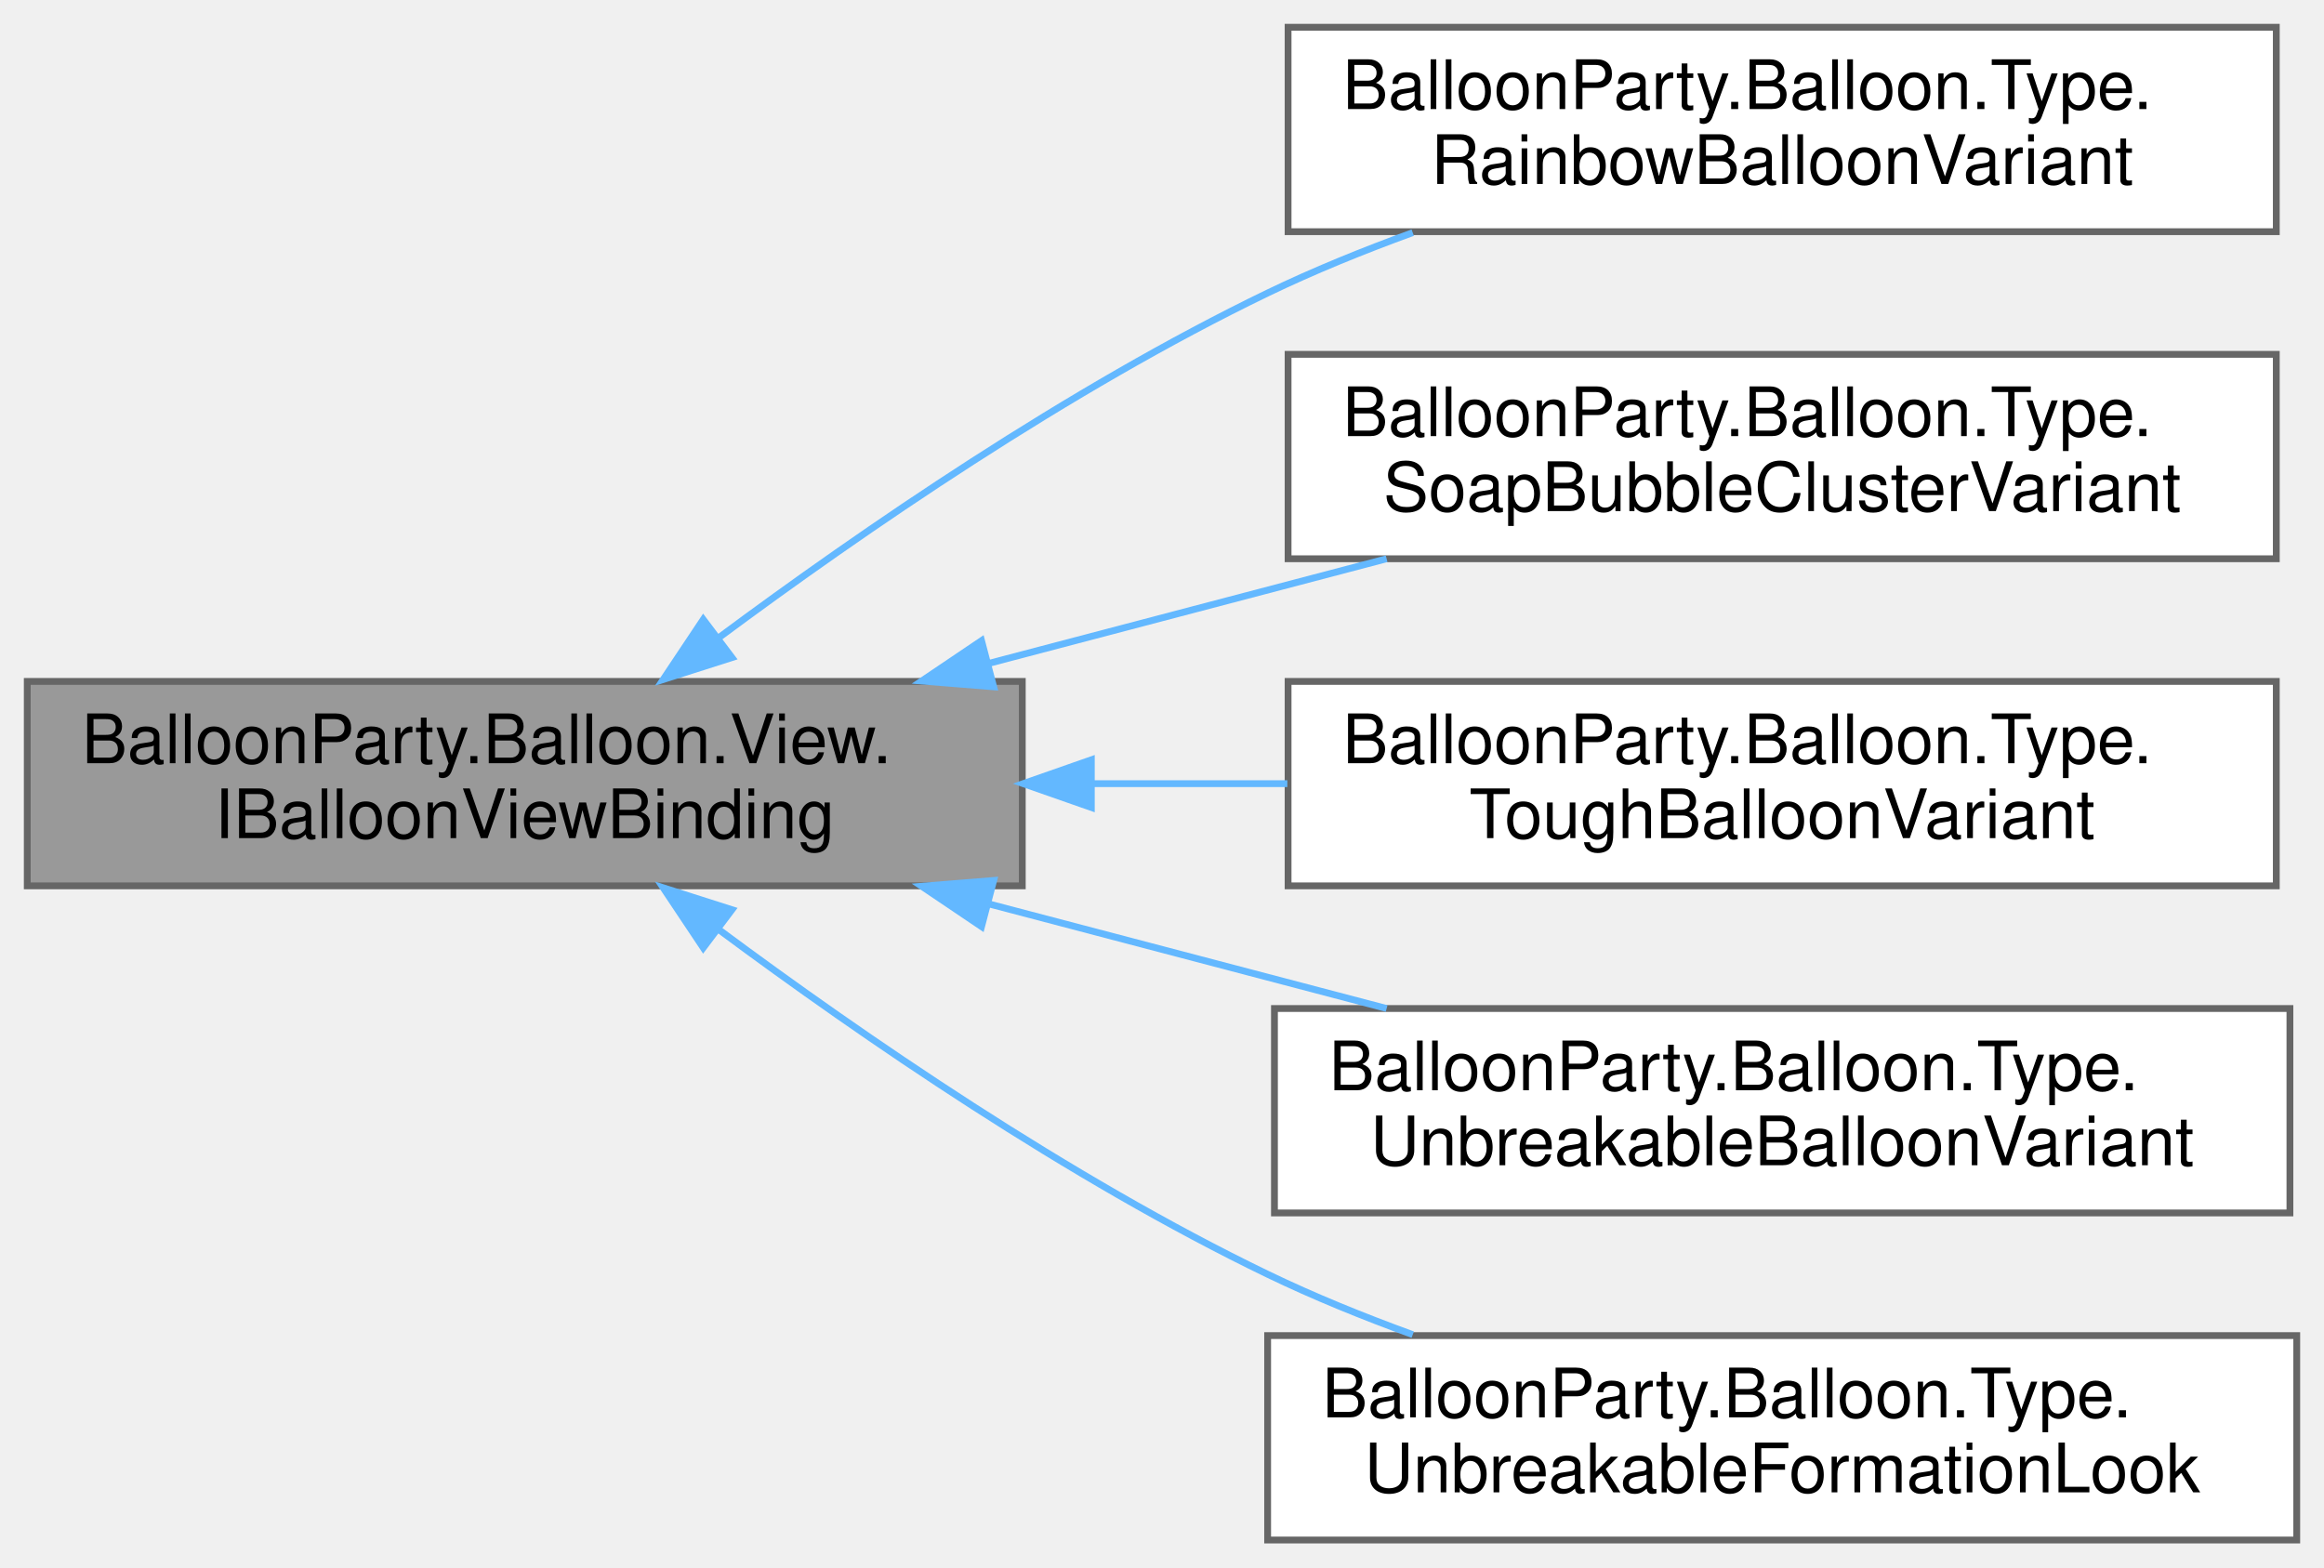
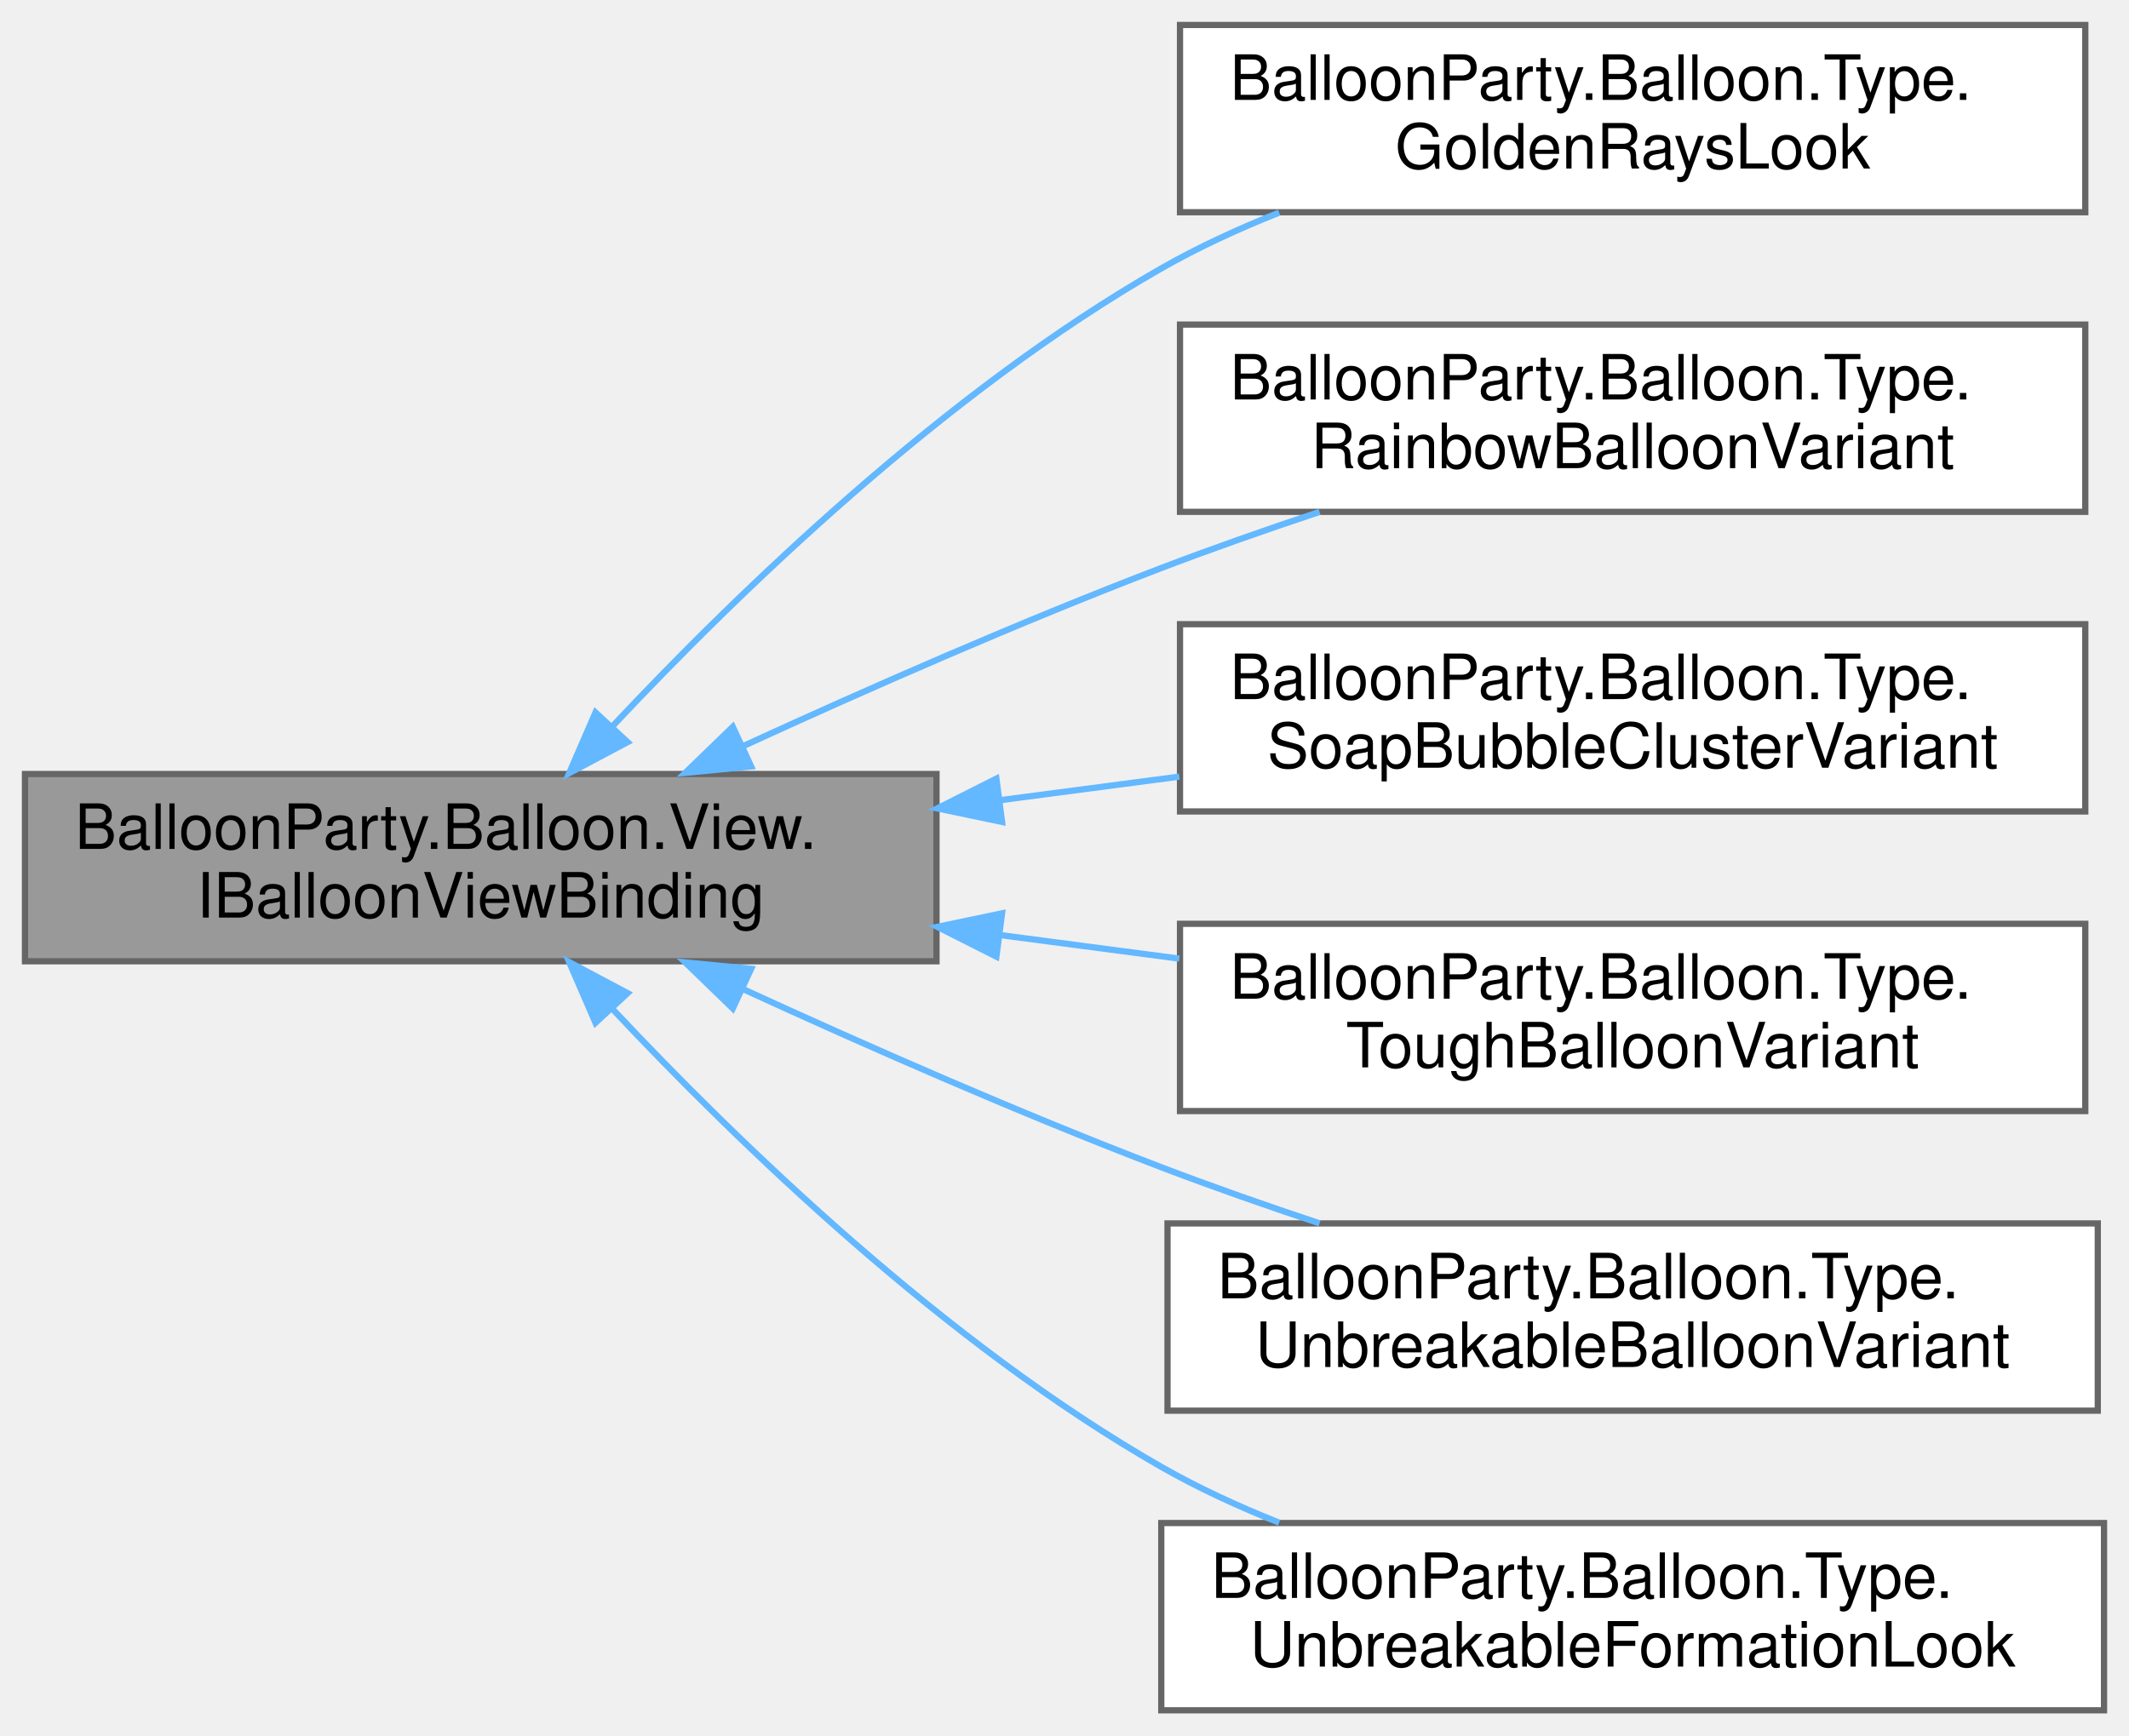
- <svg xmlns="http://www.w3.org/2000/svg" xmlns:xlink="http://www.w3.org/1999/xlink" width="341pt" height="230pt" viewBox="0.00 0.00 341.00 230.00">
-   <g id="graph0" class="graph" transform="scale(1 1) rotate(0) translate(4 226)">
+ <svg xmlns="http://www.w3.org/2000/svg" xmlns:xlink="http://www.w3.org/1999/xlink" width="341pt" height="278pt" viewBox="0.00 0.00 341.00 278.00">
+   <g id="graph0" class="graph" transform="scale(1 1) rotate(0) translate(4 274)">
    <g id="Node000001" class="node">
      <g id="a_Node000001">
        <a xlink:title="Implemented by prefab MonoBehaviours that react to model binding; BalloonView discovers and calls the...">
-           <polygon fill="#999999" stroke="#666666" points="146,-126 0,-126 0,-96 146,-96 146,-126" />
-           <text text-anchor="start" x="8" y="-114" font-family="Helvetica,sans-Serif" font-size="10.00">BalloonParty.Balloon.View.</text>
-           <text text-anchor="middle" x="73" y="-103" font-family="Helvetica,sans-Serif" font-size="10.00">IBalloonViewBinding</text>
+           <polygon fill="#999999" stroke="#666666" points="146,-150 0,-150 0,-120 146,-120 146,-150" />
+           <text text-anchor="start" x="8" y="-138" font-family="Helvetica,sans-Serif" font-size="10.00">BalloonParty.Balloon.View.</text>
+           <text text-anchor="middle" x="73" y="-127" font-family="Helvetica,sans-Serif" font-size="10.00">IBalloonViewBinding</text>
        </a>
      </g>
    </g>
    <g id="Node000002" class="node">
      <g id="a_Node000002">
+         <a xlink:href="classBalloonParty_1_1Balloon_1_1Type_1_1GoldenRaysLook.html" target="_top" xlink:title="Tints the golden reward balloon's god rays from the palette.">
+           <polygon fill="white" stroke="#666666" points="330,-270 185,-270 185,-240 330,-240 330,-270" />
+           <text text-anchor="start" x="193" y="-258" font-family="Helvetica,sans-Serif" font-size="10.00">BalloonParty.Balloon.Type.</text>
+           <text text-anchor="middle" x="257.5" y="-247" font-family="Helvetica,sans-Serif" font-size="10.00">GoldenRaysLook</text>
+         </a>
+       </g>
+     </g>
+     <g id="edge1_Node000001_Node000002" class="edge">
+       <g id="a_edge1_Node000001_Node000002">
+         <a xlink:title=" ">
+           <path fill="none" stroke="#63b8ff" d="M94.03,-157.57C114.29,-179.16 147.47,-211.27 182,-231 187.9,-234.37 194.34,-237.34 200.88,-239.94" />
+           <polygon fill="#63b8ff" stroke="#63b8ff" points="96.52,-155.11 87.17,-150.14 91.38,-159.86 96.52,-155.11" />
+         </a>
+       </g>
+     </g>
+     <g id="Node000003" class="node">
+       <g id="a_Node000003">
        <a xlink:href="classBalloonParty_1_1Balloon_1_1Type_1_1RainbowBalloonVariant.html" target="_top" xlink:title="A colourable balloon that starts in rainbow mode and pushes the level's allowed colours into the band...">
          <polygon fill="white" stroke="#666666" points="330,-222 185,-222 185,-192 330,-192 330,-222" />
          <text text-anchor="start" x="193" y="-210" font-family="Helvetica,sans-Serif" font-size="10.00">BalloonParty.Balloon.Type.</text>
          <text text-anchor="middle" x="257.5" y="-199" font-family="Helvetica,sans-Serif" font-size="10.00">RainbowBalloonVariant</text>
        </a>
      </g>
    </g>
-     <g id="edge1_Node000001_Node000002" class="edge">
-       <g id="a_edge1_Node000001_Node000002">
+     <g id="edge2_Node000001_Node000003" class="edge">
+       <g id="a_edge2_Node000001_Node000003">
        <a xlink:title=" ">
-           <path fill="none" stroke="#63b8ff" d="M101.47,-132.42C122.57,-148.09 152.93,-168.96 182,-183 188.73,-186.25 196.01,-189.21 203.29,-191.86" />
-           <polygon fill="#63b8ff" stroke="#63b8ff" points="103.4,-129.5 93.31,-126.28 99.19,-135.09 103.4,-129.5" />
+           <path fill="none" stroke="#63b8ff" d="M114.9,-154.41C134.92,-163.6 159.5,-174.4 182,-183 190.12,-186.1 198.84,-189.16 207.35,-191.99" />
+           <polygon fill="#63b8ff" stroke="#63b8ff" points="116.31,-151.21 105.76,-150.19 113.37,-157.56 116.31,-151.21" />
        </a>
      </g>
    </g>
-     <g id="Node000003" class="node">
-       <g id="a_Node000003">
+     <g id="Node000004" class="node">
+       <g id="a_Node000004">
        <a xlink:href="classBalloonParty_1_1Balloon_1_1Type_1_1SoapBubbleClusterVariant.html" target="_top" xlink:title="Drives the SoapBubbleCluster shader's bubble count and float/spin clock; the shader animates itself f...">
          <polygon fill="white" stroke="#666666" points="330,-174 185,-174 185,-144 330,-144 330,-174" />
          <text text-anchor="start" x="193" y="-162" font-family="Helvetica,sans-Serif" font-size="10.00">BalloonParty.Balloon.Type.</text>
          <text text-anchor="middle" x="257.5" y="-151" font-family="Helvetica,sans-Serif" font-size="10.00">SoapBubbleClusterVariant</text>
        </a>
      </g>
    </g>
-     <g id="edge2_Node000001_Node000003" class="edge">
-       <g id="a_edge2_Node000001_Node000003">
+     <g id="edge3_Node000001_Node000004" class="edge">
+       <g id="a_edge3_Node000001_Node000004">
        <a xlink:title=" ">
-           <path fill="none" stroke="#63b8ff" d="M141.1,-128.65C160.27,-133.69 180.96,-139.13 199.46,-144" />
-           <polygon fill="#63b8ff" stroke="#63b8ff" points="141.8,-125.21 131.24,-126.06 140.02,-131.98 141.8,-125.21" />
+           <path fill="none" stroke="#63b8ff" d="M156.08,-145.79C165.69,-147.06 175.44,-148.34 184.89,-149.58" />
+           <polygon fill="#63b8ff" stroke="#63b8ff" points="156.5,-142.32 146.13,-144.49 155.59,-149.26 156.5,-142.32" />
        </a>
      </g>
    </g>
-     <g id="Node000004" class="node">
-       <g id="a_Node000004">
+     <g id="Node000005" class="node">
+       <g id="a_Node000005">
        <a xlink:href="classBalloonParty_1_1Balloon_1_1Type_1_1ToughBalloonVariant.html" target="_top" xlink:title=" ">
          <polygon fill="white" stroke="#666666" points="330,-126 185,-126 185,-96 330,-96 330,-126" />
          <text text-anchor="start" x="193" y="-114" font-family="Helvetica,sans-Serif" font-size="10.00">BalloonParty.Balloon.Type.</text>
          <text text-anchor="middle" x="257.5" y="-103" font-family="Helvetica,sans-Serif" font-size="10.00">ToughBalloonVariant</text>
        </a>
      </g>
    </g>
-     <g id="edge3_Node000001_Node000004" class="edge">
-       <g id="a_edge3_Node000001_Node000004">
+     <g id="edge4_Node000001_Node000005" class="edge">
+       <g id="a_edge4_Node000001_Node000005">
        <a xlink:title=" ">
-           <path fill="none" stroke="#63b8ff" d="M156.38,-111C165.9,-111 175.54,-111 184.89,-111" />
-           <polygon fill="#63b8ff" stroke="#63b8ff" points="156.13,-107.5 146.13,-111 156.13,-114.5 156.13,-107.5" />
+           <path fill="none" stroke="#63b8ff" d="M156.08,-124.21C165.69,-122.94 175.44,-121.66 184.89,-120.42" />
+           <polygon fill="#63b8ff" stroke="#63b8ff" points="155.59,-120.74 146.13,-125.51 156.5,-127.68 155.59,-120.74" />
        </a>
      </g>
    </g>
-     <g id="Node000005" class="node">
-       <g id="a_Node000005">
+     <g id="Node000006" class="node">
+       <g id="a_Node000006">
        <a xlink:href="classBalloonParty_1_1Balloon_1_1Type_1_1UnbreakableBalloonVariant.html" target="_top" xlink:title="Pushes sphere center/radius and clock phase to every quadrant renderer so the shader computes effects...">
          <polygon fill="white" stroke="#666666" points="332,-78 183,-78 183,-48 332,-48 332,-78" />
          <text text-anchor="start" x="191" y="-66" font-family="Helvetica,sans-Serif" font-size="10.00">BalloonParty.Balloon.Type.</text>
          <text text-anchor="middle" x="257.5" y="-55" font-family="Helvetica,sans-Serif" font-size="10.00">UnbreakableBalloonVariant</text>
        </a>
      </g>
    </g>
-     <g id="edge4_Node000001_Node000005" class="edge">
-       <g id="a_edge4_Node000001_Node000005">
+     <g id="edge5_Node000001_Node000006" class="edge">
+       <g id="a_edge5_Node000001_Node000006">
        <a xlink:title=" ">
-           <path fill="none" stroke="#63b8ff" d="M141.1,-93.35C160.27,-88.31 180.96,-82.87 199.46,-78" />
-           <polygon fill="#63b8ff" stroke="#63b8ff" points="140.02,-90.02 131.24,-95.94 141.8,-96.79 140.02,-90.02" />
+           <path fill="none" stroke="#63b8ff" d="M114.9,-115.59C134.92,-106.4 159.5,-95.6 182,-87 190.12,-83.9 198.84,-80.84 207.35,-78.01" />
+           <polygon fill="#63b8ff" stroke="#63b8ff" points="113.37,-112.44 105.76,-119.81 116.31,-118.79 113.37,-112.44" />
        </a>
      </g>
    </g>
-     <g id="Node000006" class="node">
-       <g id="a_Node000006">
+     <g id="Node000007" class="node">
+       <g id="a_Node000007">
        <a xlink:href="classBalloonParty_1_1Balloon_1_1Type_1_1UnbreakableFormationLook.html" target="_top" xlink:title="Turns an unbreakable's red lights blue while it holds a formation: the core glow sprites,...">
          <polygon fill="white" stroke="#666666" points="333,-30 182,-30 182,0 333,0 333,-30" />
          <text text-anchor="start" x="190" y="-18" font-family="Helvetica,sans-Serif" font-size="10.00">BalloonParty.Balloon.Type.</text>
          <text text-anchor="middle" x="257.5" y="-7" font-family="Helvetica,sans-Serif" font-size="10.00">UnbreakableFormationLook</text>
        </a>
      </g>
    </g>
-     <g id="edge5_Node000001_Node000006" class="edge">
-       <g id="a_edge5_Node000001_Node000006">
+     <g id="edge6_Node000001_Node000007" class="edge">
+       <g id="a_edge6_Node000001_Node000007">
        <a xlink:title=" ">
-           <path fill="none" stroke="#63b8ff" d="M101.47,-89.58C122.57,-73.91 152.93,-53.04 182,-39 188.73,-35.75 196.01,-32.79 203.29,-30.14" />
-           <polygon fill="#63b8ff" stroke="#63b8ff" points="99.19,-86.91 93.31,-95.72 103.4,-92.5 99.19,-86.91" />
+           <path fill="none" stroke="#63b8ff" d="M94.03,-112.43C114.29,-90.84 147.47,-58.73 182,-39 187.9,-35.63 194.34,-32.66 200.88,-30.06" />
+           <polygon fill="#63b8ff" stroke="#63b8ff" points="91.38,-110.14 87.17,-119.86 96.52,-114.89 91.38,-110.14" />
        </a>
      </g>
    </g>
  </g>
</svg>
